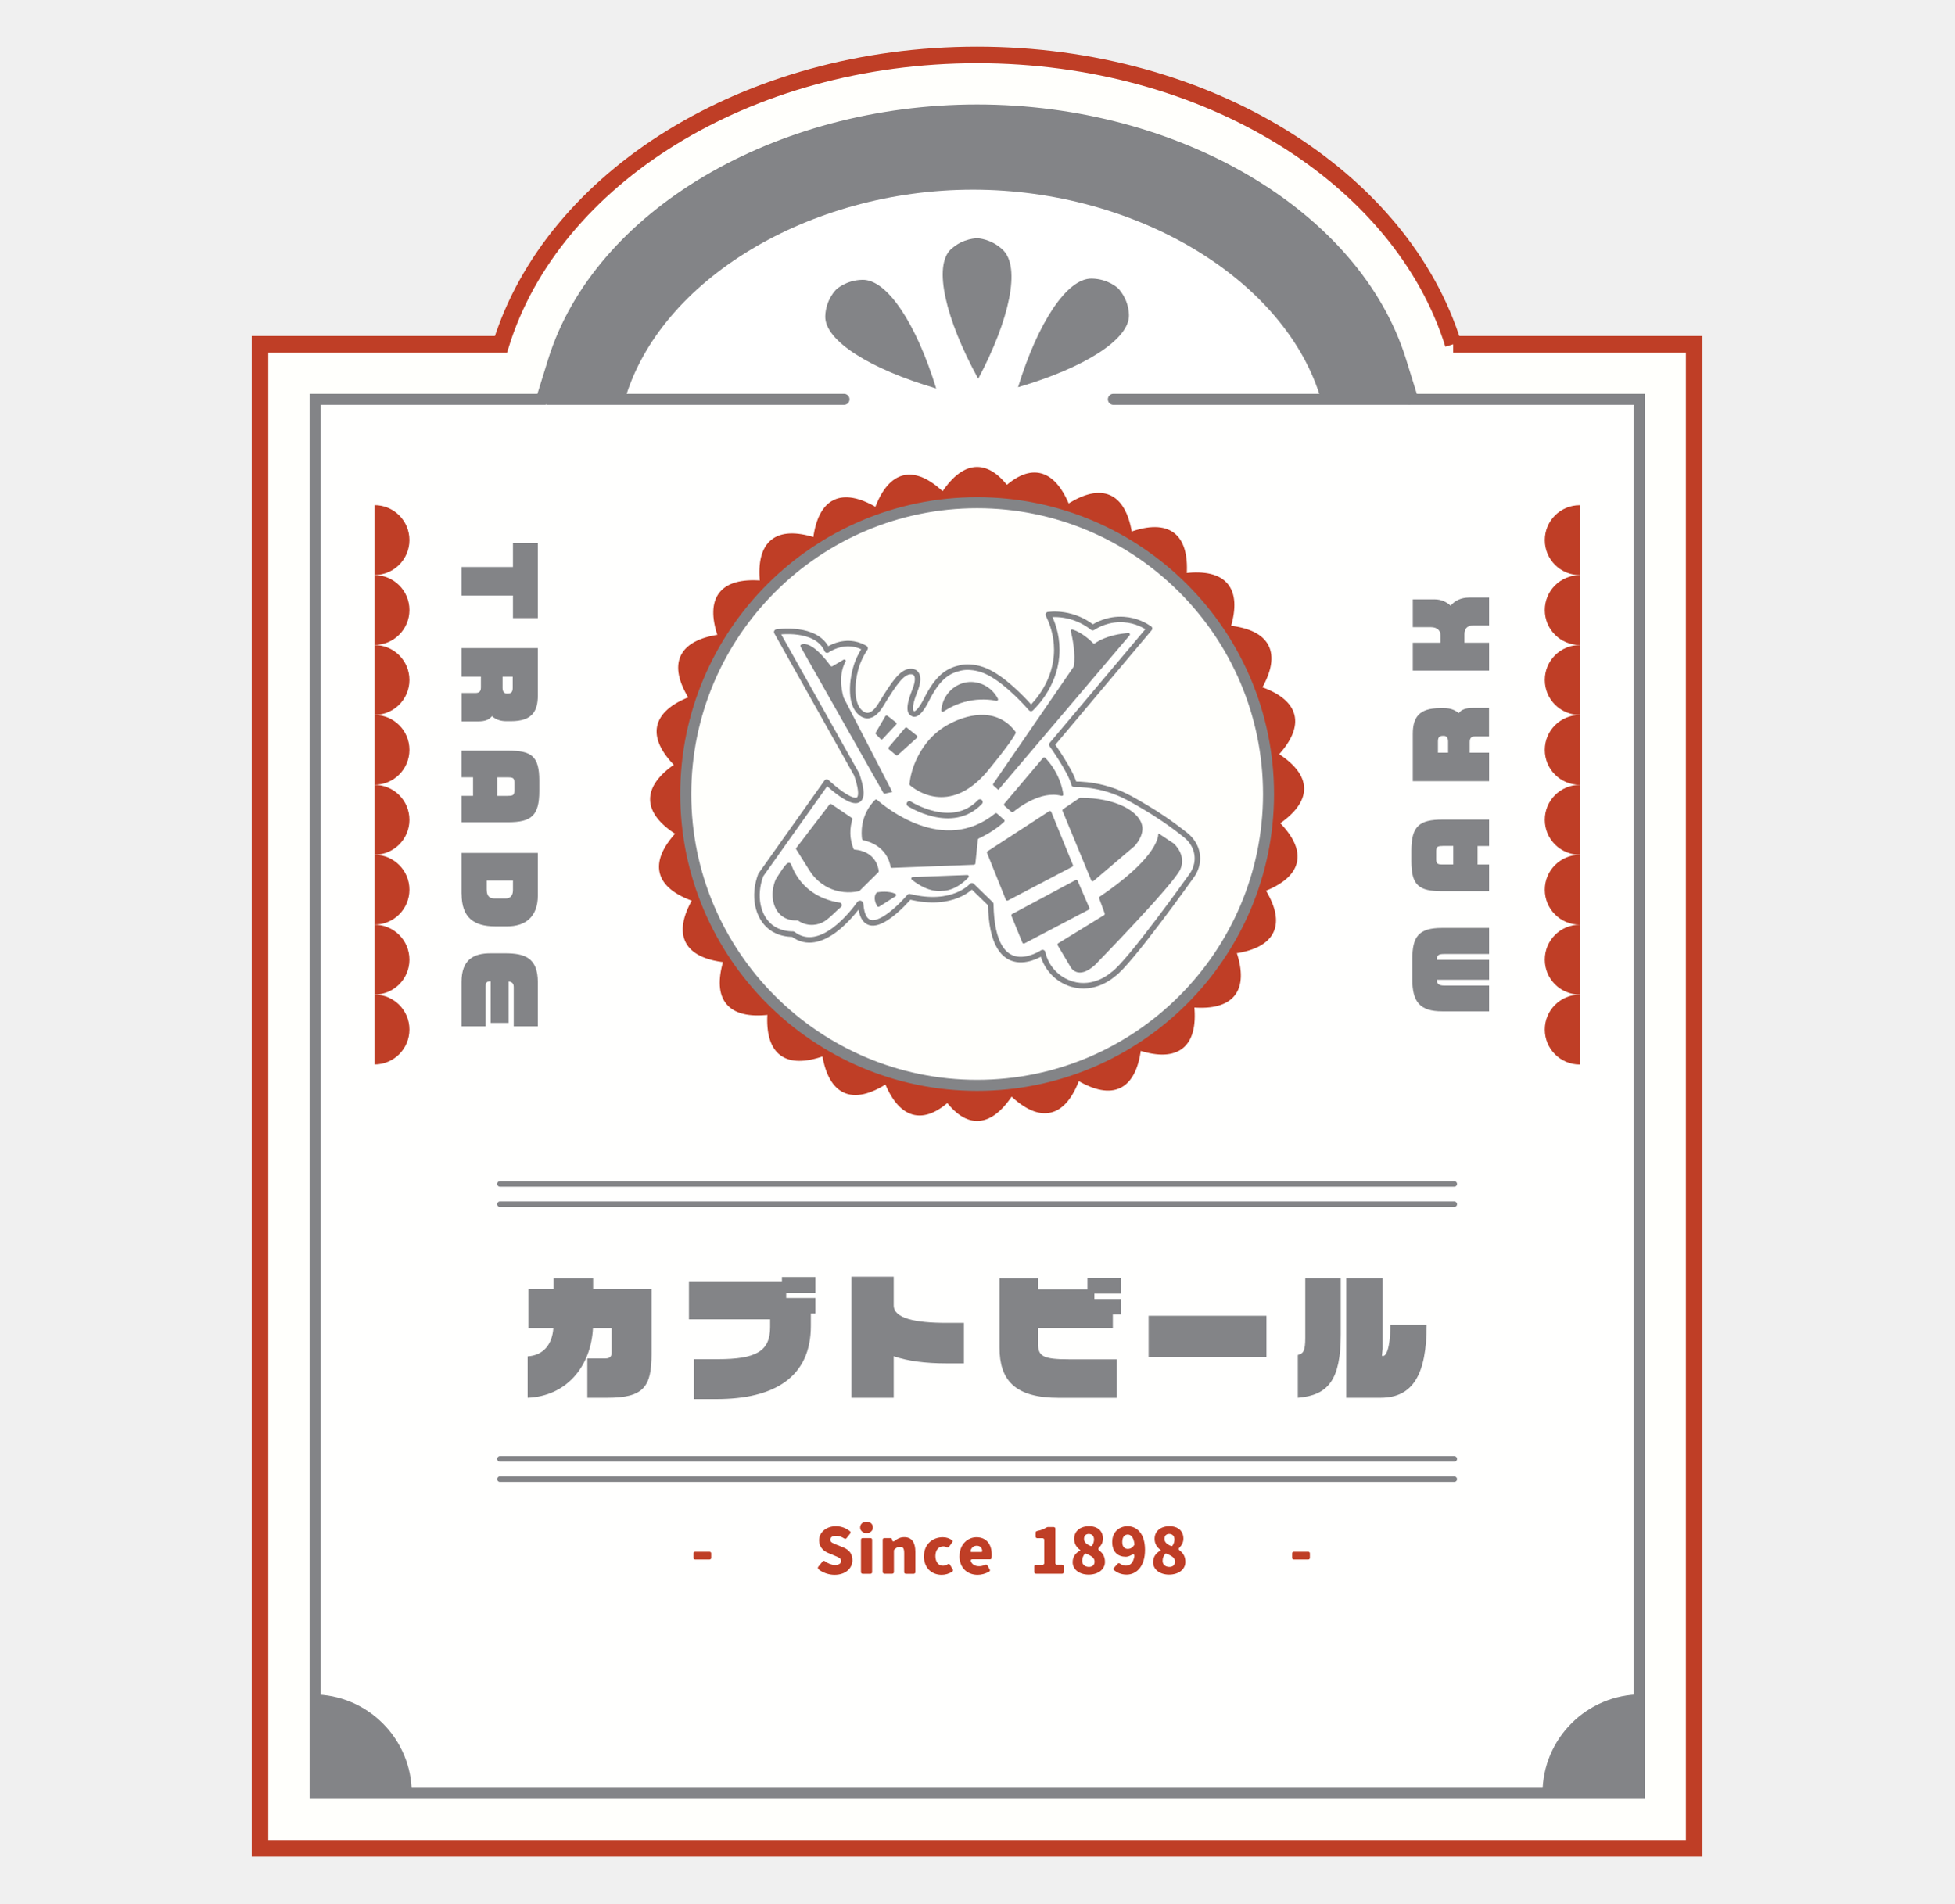
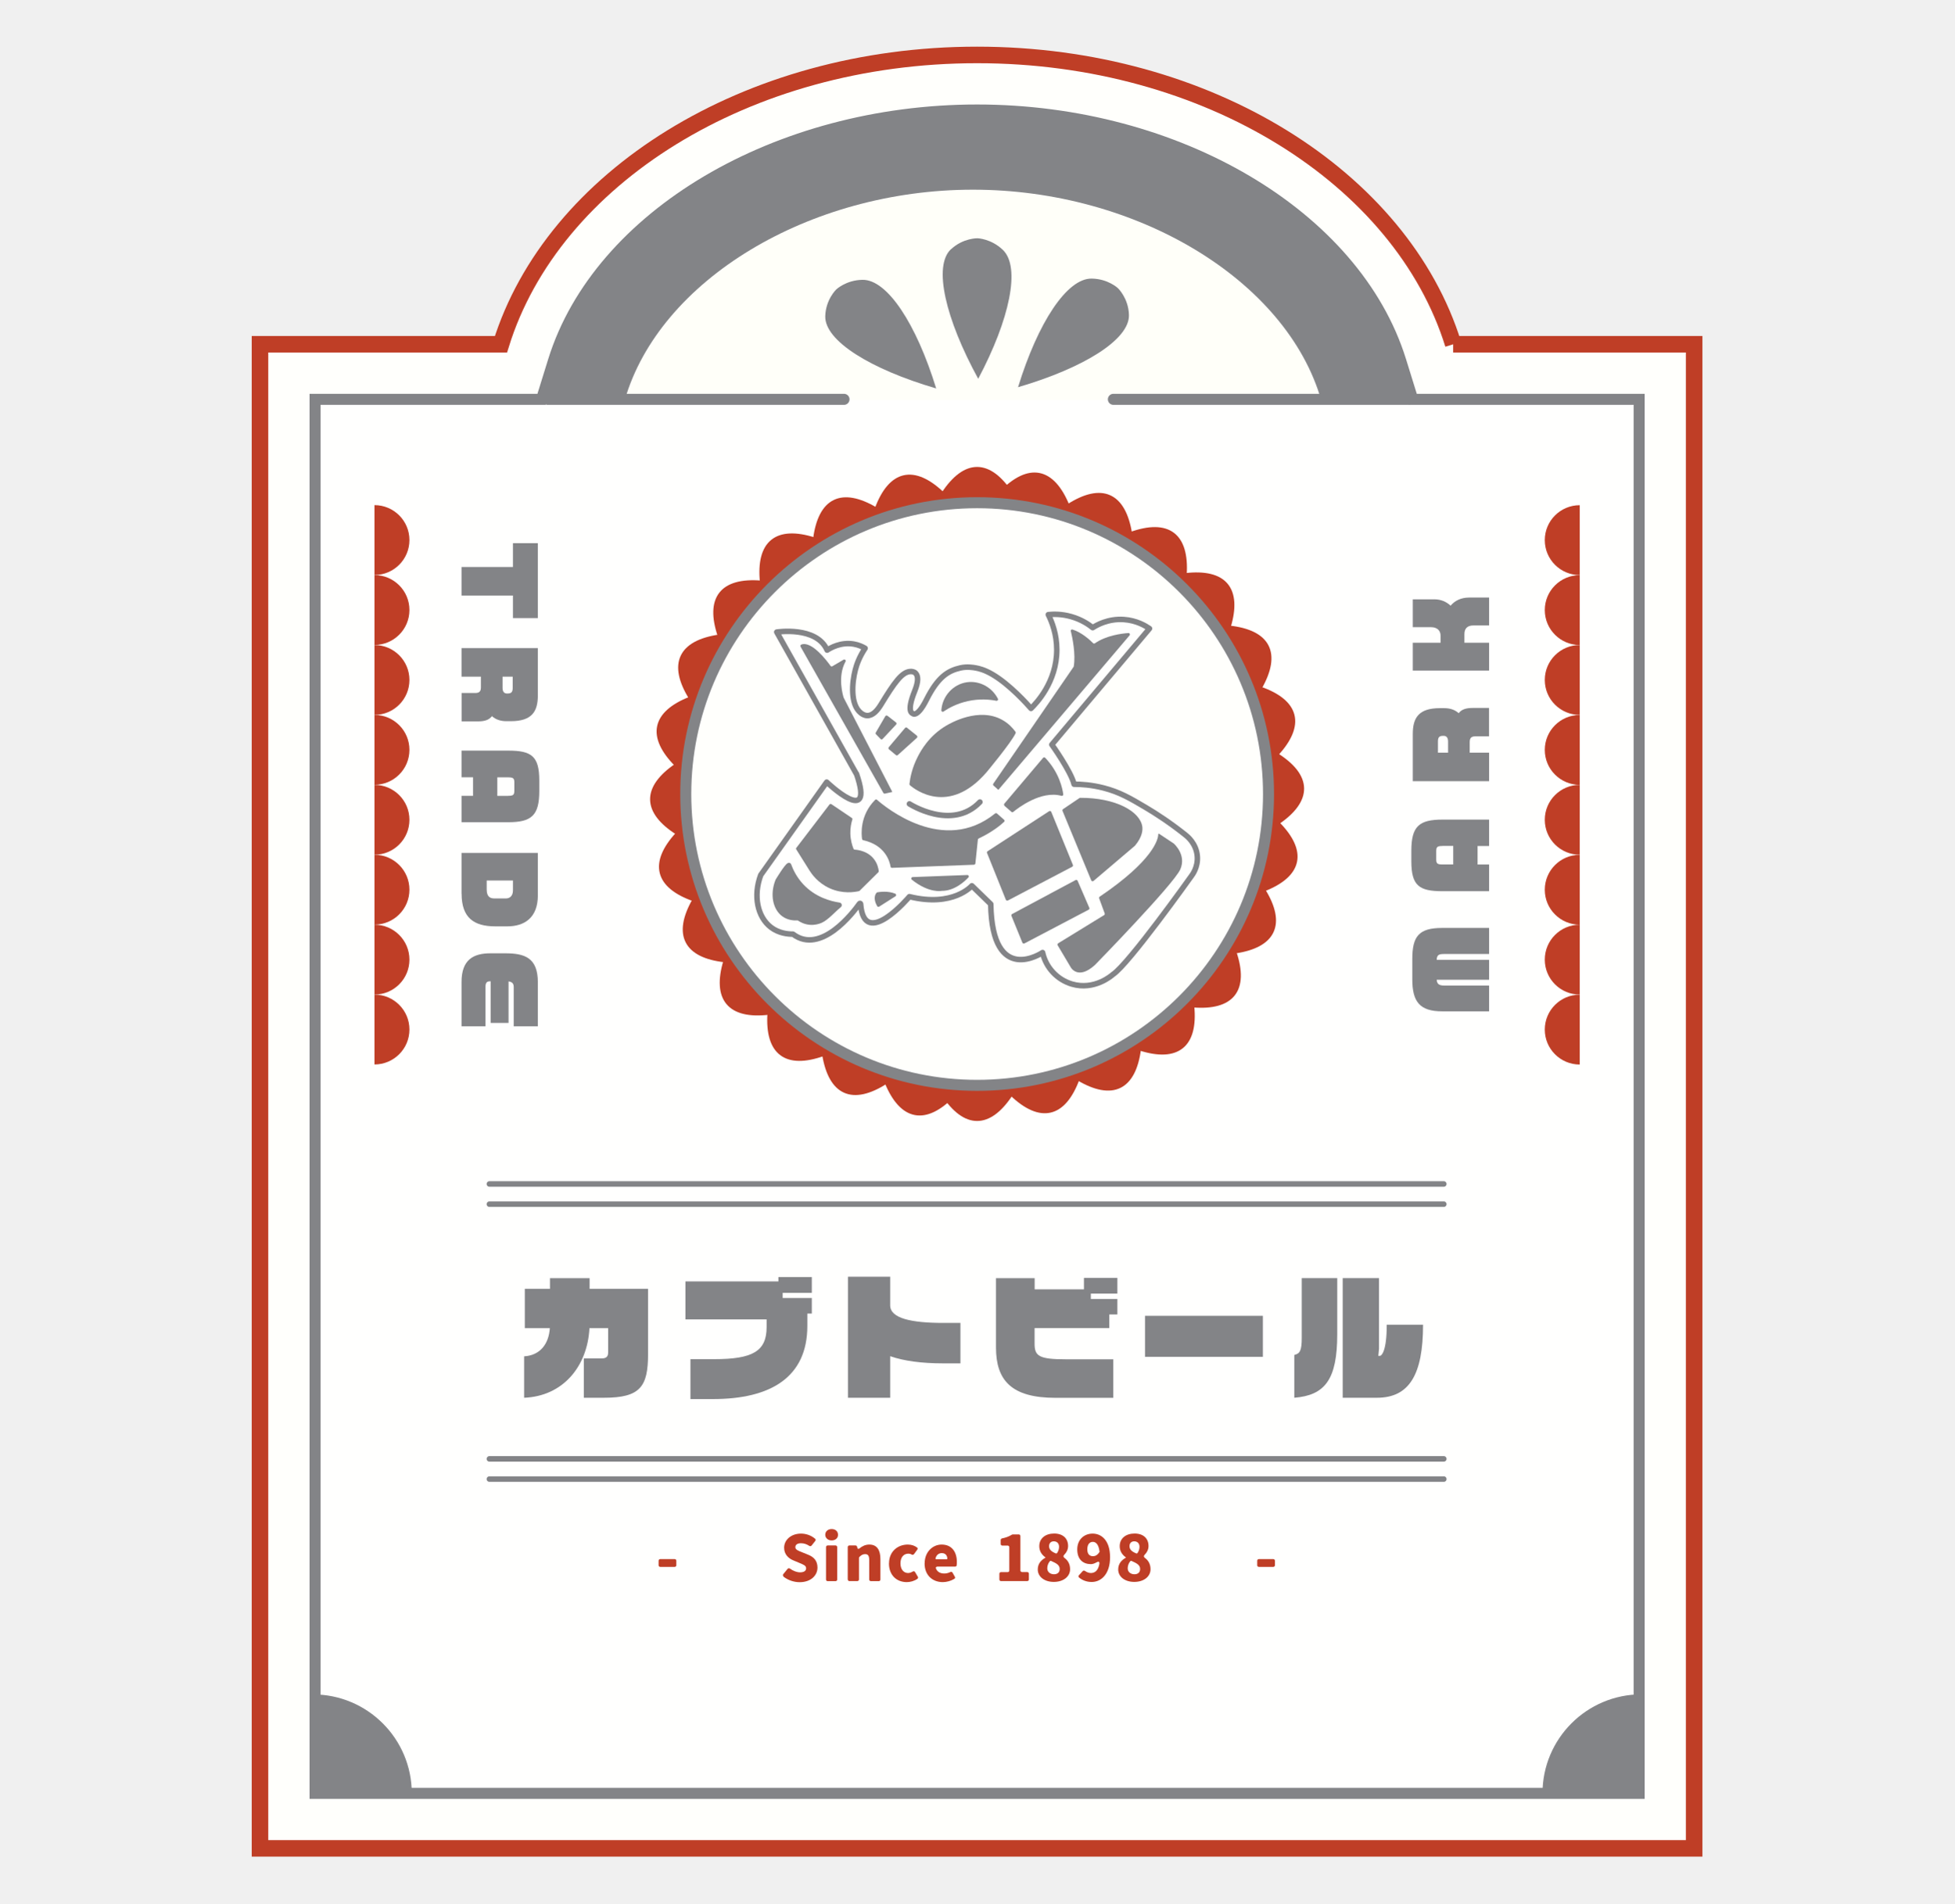
<svg xmlns="http://www.w3.org/2000/svg" id="_design-07" data-name="#design-07" viewBox="0 0 283.52 276.16">
  <defs>
    <style>
      .cls-1, .cls-2, .cls-3 {
        fill: none;
      }

      .cls-4 {
        stroke: #bf3e26;
        stroke-width: 2.4px;
      }

      .cls-4, .cls-5 {
        fill: #fffffc;
      }

      .cls-4, .cls-5, .cls-2, .cls-3, .cls-6 {
        stroke-miterlimit: 10;
      }

-       .cls-7 {
-         fill: #fff;
-       }
- 
-       .cls-5, .cls-8, .cls-2, .cls-3, .cls-6 {
+       .cls-5, .cls-7, .cls-2, .cls-3, .cls-6 {
        stroke: #838487;
      }

      .cls-5, .cls-2, .cls-6 {
        stroke-width: 1.6px;
      }

-       .cls-9 {
+       .cls-8 {
        fill: #838487;
      }

-       .cls-8 {
+       .cls-7 {
        stroke-linejoin: round;
      }

-       .cls-8, .cls-2, .cls-3 {
+       .cls-7, .cls-2, .cls-3 {
        stroke-linecap: round;
      }

-       .cls-8, .cls-3 {
+       .cls-7, .cls-3 {
        stroke-width: .8px;
      }

-       .cls-8, .cls-6 {
+       .cls-7, .cls-6 {
        fill: #fffffe;
+       }
+ 
+       .cls-9 {
+         fill: #fffff9;
      }

      .cls-10 {
        fill: #bf3e26;
      }
    </style>
  </defs>
  <path id="_.color-primary-stroke" data-name=".color-primary-stroke" class="cls-4" d="M210.84,49.95c-7.48-24.08-35.57-41.98-69.08-41.98s-61.6,17.9-69.08,41.98h-34.96v218.24h208.07V49.95h-34.96Z" />
  <path id="_.color-secondary-stroke" data-name=".color-secondary-stroke" class="cls-6" d="M45.71,260.2V57.94h32.85l1.74-5.61c6.55-21.07,32.4-36.37,61.46-36.37s54.91,15.3,61.46,36.37l1.74,5.61h32.85v202.27H45.71Z" />
  <g id="_.color-primary-fill" data-name=".color-primary-fill">
    <g>
      <path class="cls-10" d="M229.19,154.46c-2.8,0-5.07-2.27-5.07-5.07s2.27-5.07,5.07-5.07" />
      <path class="cls-10" d="M229.19,144.31c-2.8,0-5.07-2.27-5.07-5.07s2.27-5.07,5.07-5.07" />
      <path class="cls-10" d="M229.19,134.17c-2.8,0-5.07-2.27-5.07-5.07s2.27-5.07,5.07-5.07" />
      <path class="cls-10" d="M229.19,124.02c-2.8,0-5.07-2.27-5.07-5.07s2.27-5.07,5.07-5.07" />
      <path class="cls-10" d="M229.19,113.88c-2.8,0-5.07-2.27-5.07-5.07s2.27-5.07,5.07-5.07" />
      <path class="cls-10" d="M229.19,103.73c-2.8,0-5.07-2.27-5.07-5.07s2.27-5.07,5.07-5.07" />
      <path class="cls-10" d="M229.19,93.59c-2.8,0-5.07-2.27-5.07-5.07s2.27-5.07,5.07-5.07" />
      <path class="cls-10" d="M229.19,83.44c-2.8,0-5.07-2.27-5.07-5.07s2.27-5.07,5.07-5.07" />
    </g>
    <g>
      <path class="cls-10" d="M54.33,73.29c2.8,0,5.07,2.27,5.07,5.07,0,2.8-2.27,5.07-5.07,5.07" />
      <path class="cls-10" d="M54.33,83.44c2.8,0,5.07,2.27,5.07,5.07,0,2.8-2.27,5.07-5.07,5.07" />
      <path class="cls-10" d="M54.33,93.59c2.8,0,5.07,2.27,5.07,5.07,0,2.8-2.27,5.07-5.07,5.07" />
      <path class="cls-10" d="M54.33,103.73c2.8,0,5.07,2.27,5.07,5.07s-2.27,5.07-5.07,5.07" />
      <path class="cls-10" d="M54.33,113.88c2.8,0,5.07,2.27,5.07,5.07,0,2.8-2.27,5.07-5.07,5.07" />
      <path class="cls-10" d="M54.33,124.02c2.8,0,5.07,2.27,5.07,5.07,0,2.8-2.27,5.07-5.07,5.07" />
      <path class="cls-10" d="M54.33,134.17c2.8,0,5.07,2.27,5.07,5.07,0,2.8-2.27,5.07-5.07,5.07" />
      <path class="cls-10" d="M54.33,144.31c2.8,0,5.07,2.27,5.07,5.07,0,2.8-2.27,5.07-5.07,5.07" />
    </g>
    <g>
-       <path class="cls-10" d="M100.61,226.04v-.65c0-.14.1-.24.24-.24h2.09c.14,0,.24.1.24.24v.65c0,.14-.1.24-.24.24h-2.09c-.14,0-.24-.1-.24-.24Z" />
-       <path class="cls-10" d="M118.74,227.65c-.11-.08-.11-.21-.03-.32l.62-.76c.1-.11.23-.12.35-.04.45.33.99.54,1.46.54.6,0,.88-.23.88-.59,0-.39-.37-.52-.96-.77l-.86-.36c-.71-.28-1.37-.87-1.37-1.85,0-1.14,1.02-2.05,2.45-2.05.72,0,1.47.25,2.05.75.1.09.1.21.02.31l-.53.67c-.09.11-.22.12-.34.05-.38-.25-.76-.38-1.21-.38-.5,0-.81.2-.81.57s.42.52,1.03.76l.84.34c.84.34,1.34.9,1.34,1.86,0,1.13-.95,2.12-2.59,2.12-.81,0-1.68-.28-2.36-.82Z" />
-       <path class="cls-10" d="M124.79,221.63c0-.49.38-.83.93-.83s.92.34.92.83-.38.82-.92.82-.93-.35-.93-.82ZM124.91,228.11v-4.7c0-.14.1-.24.24-.24h1.14c.14,0,.24.1.24.24v4.7c0,.14-.1.24-.24.24h-1.14c-.14,0-.24-.1-.24-.24Z" />
-       <path class="cls-10" d="M128.06,228.11v-4.7c0-.14.1-.24.24-.24h.88c.12,0,.22.08.24.19l.03.13c.04.19.15.23.31.11.39-.32.85-.56,1.43-.56,1.13,0,1.61.81,1.61,2.11v2.96c0,.14-.1.24-.24.24h-1.14c-.14,0-.24-.1-.24-.24v-2.77c0-.71-.19-.91-.59-.91-.34,0-.55.13-.82.39-.05.04-.08.11-.08.17v3.11c0,.14-.1.24-.24.24h-1.14c-.14,0-.24-.1-.24-.24Z" />
-       <path class="cls-10" d="M134.05,225.77c0-1.72,1.27-2.72,2.72-2.72.55,0,.98.16,1.34.42.11.08.12.2.04.32l-.47.64c-.1.12-.23.14-.35.07-.16-.1-.31-.13-.46-.13-.72,0-1.16.55-1.16,1.41s.46,1.4,1.1,1.4c.24,0,.47-.09.67-.21.14-.09.29-.06.36.09l.39.66c.06.1.04.23-.06.3-.48.34-1.06.48-1.55.48-1.46,0-2.58-1-2.58-2.71Z" />
-       <path class="cls-10" d="M139.21,225.77c0-1.69,1.2-2.72,2.46-2.72,1.49,0,2.21,1.08,2.21,2.5,0,.19,0,.38-.03.53-.02.11-.11.17-.21.17h-2.58c-.18,0-.28.12-.21.28.21.51.65.72,1.21.72.3,0,.58-.07.87-.21.13-.07.27-.03.34.11l.32.57c.07.11.04.24-.08.31-.51.31-1.13.47-1.67.47-1.49,0-2.64-1-2.64-2.71ZM140.93,225.18h1.45c.09,0,.14-.06.13-.14-.04-.44-.28-.76-.81-.76-.4,0-.76.24-.9.74-.03.1.03.16.13.16Z" />
-       <path class="cls-10" d="M150.06,228.11v-.83c0-.14.1-.24.24-.24h.96c.14,0,.24-.1.24-.24v-3.37c0-.14-.1-.24-.24-.24h-.77c-.14,0-.24-.1-.24-.24v-.56c0-.12.08-.21.19-.24.59-.12,1.02-.29,1.43-.54.04-.02.09-.04.12-.04h.88c.14,0,.24.1.24.24v4.98c0,.14.1.24.24.24h.75c.14,0,.24.1.24.24v.83c0,.14-.1.24-.24.24h-3.8c-.14,0-.24-.1-.24-.24Z" />
-       <path class="cls-10" d="M155.62,226.67c0-.84.48-1.37,1.11-1.71v-.05c-.54-.39-.89-.91-.89-1.63,0-1.13.89-1.83,2.16-1.83s2.02.71,2.02,1.81c0,.5-.23.95-.56,1.27-.16.16-.15.32.04.46.48.35.81.87.81,1.64,0,1.05-.95,1.84-2.37,1.84-1.33,0-2.32-.74-2.32-1.81ZM158.8,226.58c0-.57-.48-.83-1.26-1.17-.05-.02-.12,0-.15.03-.24.27-.39.65-.39,1.04,0,.56.45.87.98.87.46,0,.82-.23.82-.77ZM158.42,224.29c.2-.29.3-.6.3-.92,0-.49-.29-.8-.77-.8-.36,0-.68.22-.68.71s.37.8.99,1.05c.06.02.12,0,.16-.05Z" />
-       <path class="cls-10" d="M161.6,227.5l.53-.59c.11-.12.24-.12.37-.03.23.16.54.29.83.29.56,0,1.03-.32,1.22-1.23.09-.44-.08-.5-.45-.29-.26.15-.54.23-.76.23-1.14,0-1.98-.68-1.98-2.14s1.03-2.29,2.23-2.29c1.28,0,2.53.98,2.53,3.43s-1.29,3.59-2.67,3.59c-.8,0-1.41-.3-1.83-.65-.11-.09-.11-.22-.02-.33ZM164.59,224.14s.02-.06,0-.09c-.13-1.08-.57-1.39-.97-1.39-.43,0-.8.31-.8,1.08,0,.73.36,1,.82,1,.32,0,.67-.16.93-.6Z" />
-       <path class="cls-10" d="M167.29,226.67c0-.84.48-1.37,1.11-1.71v-.05c-.54-.39-.89-.91-.89-1.63,0-1.13.89-1.83,2.16-1.83s2.02.71,2.02,1.81c0,.5-.23.95-.56,1.27-.16.16-.15.32.04.46.48.35.81.87.81,1.64,0,1.05-.95,1.84-2.37,1.84-1.33,0-2.32-.74-2.32-1.81ZM170.47,226.58c0-.57-.48-.83-1.26-1.17-.05-.02-.12,0-.15.03-.24.27-.39.65-.39,1.04,0,.56.45.87.98.87.46,0,.82-.23.82-.77ZM170.09,224.29c.2-.29.3-.6.3-.92,0-.49-.29-.8-.77-.8-.36,0-.68.22-.68.71s.37.8.99,1.05c.06.02.12,0,.16-.05Z" />
-       <path class="cls-10" d="M187.47,226.04v-.65c0-.14.1-.24.24-.24h2.09c.14,0,.24.1.24.24v.65c0,.14-.1.24-.24.24h-2.09c-.14,0-.24-.1-.24-.24Z" />
-     </g>
-     <g>
      <ellipse class="cls-10" cx="141.76" cy="115.2" rx="13.2" ry="47.45" />
      <g>
        <ellipse class="cls-10" cx="141.76" cy="115.2" rx="13.2" ry="47.45" transform="translate(-22.28 34.84) rotate(-13)" />
        <ellipse class="cls-10" cx="141.76" cy="115.2" rx="13.2" ry="47.45" transform="translate(-36.16 73.8) rotate(-26)" />
        <ellipse class="cls-10" cx="141.76" cy="115.2" rx="13.2" ry="47.45" transform="translate(-40.91 114.89) rotate(-39)" />
        <ellipse class="cls-10" cx="141.76" cy="115.2" rx="13.2" ry="47.45" transform="translate(-36.3 155.99) rotate(-52)" />
        <ellipse class="cls-10" cx="141.76" cy="115.2" rx="13.2" ry="47.45" transform="translate(-22.56 195) rotate(-65)" />
        <ellipse class="cls-10" cx="141.76" cy="115.2" rx="13.2" ry="47.45" transform="translate(-.4 229.92) rotate(-78)" />
        <ellipse class="cls-10" cx="141.76" cy="115.2" rx="47.45" ry="13.2" transform="translate(-1.99 2.49) rotate(-1)" />
        <ellipse class="cls-10" cx="141.76" cy="115.2" rx="47.45" ry="13.2" transform="translate(-23.66 37.72) rotate(-14)" />
        <ellipse class="cls-10" cx="141.76" cy="115.2" rx="47.45" ry="13.2" transform="translate(-36.85 76.91) rotate(-27)" />
        <ellipse class="cls-10" cx="141.76" cy="115.2" rx="47.45" ry="13.2" transform="translate(-40.89 118.07) rotate(-40)" />
        <ellipse class="cls-10" cx="141.76" cy="115.2" rx="47.45" ry="13.2" transform="translate(-35.56 159.09) rotate(-53)" />
        <ellipse class="cls-10" cx="141.76" cy="115.2" rx="47.45" ry="13.2" transform="translate(-21.14 197.85) rotate(-66)" />
        <ellipse class="cls-10" cx="141.76" cy="115.2" rx="47.45" ry="13.2" transform="translate(1.62 232.38) rotate(-79)" />
      </g>
    </g>
+     <g>
+       <path class="cls-10" d="M95.55,227.11v-.65c0-.14.1-.24.24-.24h2.09c.14,0,.24.1.24.24v.65c0,.14-.1.24-.24.24h-2.09c-.14,0-.24-.1-.24-.24Z" />
+       <path class="cls-10" d="M113.67,228.72c-.11-.08-.11-.21-.03-.32l.62-.76c.1-.11.23-.12.35-.04.45.33.99.54,1.46.54.6,0,.88-.23.88-.59,0-.39-.37-.52-.96-.77l-.86-.36c-.71-.28-1.37-.87-1.37-1.85,0-1.14,1.02-2.05,2.45-2.05.72,0,1.47.25,2.05.75.1.09.1.21.02.31l-.53.67c-.09.11-.22.12-.34.05-.38-.25-.76-.38-1.21-.38-.5,0-.81.2-.81.57s.42.52,1.03.76l.84.34c.84.34,1.34.9,1.34,1.86,0,1.13-.95,2.12-2.59,2.12-.81,0-1.68-.28-2.36-.82Z" />
+       <path class="cls-10" d="M119.73,222.69c0-.49.38-.83.93-.83s.92.34.92.83-.38.82-.92.82-.93-.35-.93-.82ZM119.84,229.18v-4.7c0-.14.1-.24.24-.24h1.14c.14,0,.24.1.24.24v4.7c0,.14-.1.24-.24.24h-1.14c-.14,0-.24-.1-.24-.24Z" />
+       <path class="cls-10" d="M122.99,229.18v-4.7c0-.14.1-.24.24-.24h.88c.12,0,.22.08.24.19l.03.13c.04.19.15.23.31.11.39-.32.85-.56,1.43-.56,1.13,0,1.61.81,1.61,2.11v2.96c0,.14-.1.24-.24.24h-1.14c-.14,0-.24-.1-.24-.24v-2.77c0-.71-.19-.91-.59-.91-.34,0-.55.13-.82.39-.05.04-.08.11-.08.17v3.11c0,.14-.1.24-.24.24h-1.14c-.14,0-.24-.1-.24-.24Z" />
+       <path class="cls-10" d="M128.98,226.83c0-1.72,1.27-2.72,2.72-2.72.55,0,.98.16,1.34.42.11.08.12.2.04.32l-.47.64c-.1.12-.23.14-.35.07-.16-.1-.31-.13-.46-.13-.72,0-1.16.55-1.16,1.41s.46,1.4,1.1,1.4c.24,0,.47-.09.67-.21.14-.09.29-.06.36.09l.39.66c.06.1.04.23-.06.3-.48.34-1.06.48-1.55.48-1.46,0-2.58-1-2.58-2.71Z" />
+       <path class="cls-10" d="M134.15,226.83c0-1.69,1.2-2.72,2.46-2.72,1.49,0,2.21,1.08,2.21,2.5,0,.19,0,.38-.03.53-.02.11-.11.17-.21.17h-2.58c-.18,0-.28.12-.21.28.21.51.65.72,1.21.72.3,0,.58-.07.87-.21.13-.07.27-.03.34.11l.32.57c.07.11.04.24-.08.31-.51.31-1.13.47-1.67.47-1.49,0-2.64-1-2.64-2.71ZM135.86,226.25h1.45c.09,0,.14-.06.13-.14-.04-.44-.28-.76-.81-.76-.4,0-.76.24-.9.74-.03.1.03.16.13.16Z" />
+       <path class="cls-10" d="M144.99,229.18v-.83c0-.14.1-.24.24-.24h.96c.14,0,.24-.1.24-.24v-3.37c0-.14-.1-.24-.24-.24h-.77c-.14,0-.24-.1-.24-.24v-.56c0-.12.08-.21.19-.24.59-.12,1.02-.29,1.43-.54.04-.02.09-.04.12-.04h.88c.14,0,.24.1.24.24v4.98c0,.14.1.24.24.24h.75c.14,0,.24.1.24.24v.83c0,.14-.1.24-.24.24h-3.8c-.14,0-.24-.1-.24-.24Z" />
+       <path class="cls-10" d="M150.56,227.73c0-.84.48-1.37,1.11-1.71v-.05c-.54-.39-.89-.91-.89-1.63,0-1.13.89-1.83,2.16-1.83s2.02.71,2.02,1.81c0,.5-.23.95-.56,1.27-.16.16-.15.32.04.46.48.35.81.87.81,1.64,0,1.05-.95,1.84-2.37,1.84-1.33,0-2.32-.74-2.32-1.81ZM153.74,227.65c0-.57-.48-.83-1.26-1.17-.05-.02-.12,0-.15.03-.24.27-.39.65-.39,1.04,0,.56.45.87.98.87.46,0,.82-.23.82-.77ZM153.35,225.36c.2-.29.3-.6.3-.92,0-.49-.29-.8-.77-.8-.36,0-.68.22-.68.71s.37.8.99,1.05c.06.02.12,0,.16-.05Z" />
+       <path class="cls-10" d="M156.53,228.57l.53-.59c.11-.12.24-.12.37-.03.23.16.54.29.83.29.56,0,1.03-.32,1.22-1.23.09-.44-.08-.5-.45-.29-.26.15-.54.23-.76.23-1.14,0-1.98-.68-1.98-2.14s1.03-2.29,2.23-2.29c1.28,0,2.53.98,2.53,3.43s-1.29,3.59-2.67,3.59c-.8,0-1.41-.3-1.83-.65-.11-.09-.11-.22-.02-.33ZM159.52,225.2s.02-.06,0-.09c-.13-1.08-.57-1.39-.97-1.39-.43,0-.8.31-.8,1.08,0,.73.36,1,.82,1,.32,0,.67-.16.93-.6Z" />
+       <path class="cls-10" d="M162.23,227.73c0-.84.48-1.37,1.11-1.71v-.05c-.54-.39-.89-.91-.89-1.63,0-1.13.89-1.83,2.16-1.83s2.02.71,2.02,1.81c0,.5-.23.95-.56,1.27-.16.16-.15.32.04.46.48.35.81.87.81,1.64,0,1.05-.95,1.84-2.37,1.84-1.33,0-2.32-.74-2.32-1.81ZM165.41,227.65c0-.57-.48-.83-1.26-1.17-.05-.02-.12,0-.15.03-.24.27-.39.65-.39,1.04,0,.56.45.87.98.87.46,0,.82-.23.82-.77ZM165.02,225.36c.2-.29.3-.6.3-.92,0-.49-.29-.8-.77-.8-.36,0-.68.22-.68.71s.37.8.99,1.05c.06.02.12,0,.16-.05Z" />
+       <path class="cls-10" d="M182.4,227.11v-.65c0-.14.1-.24.24-.24h2.09c.14,0,.24.1.24.24v.65c0,.14-.1.24-.24.24h-2.09c-.14,0-.24-.1-.24-.24Z" />
+     </g>
  </g>
  <path id="_.color-secondary-stroke-2" data-name=".color-secondary-stroke" class="cls-5" d="M141.76,157.48c-23.31,0-42.27-18.96-42.27-42.27s18.96-42.27,42.27-42.27,42.28,18.96,42.28,42.27-18.96,42.27-42.28,42.27Z" />
  <g id="_.color-secondary-stroke-3" data-name=".color-secondary-stroke">
-     <path id="_.color-secondary-stroke-4" data-name=".color-secondary-stroke" class="cls-8" d="M124.25,112.3l-11.56-20.59s5.78-.9,7.31,2.62c.44-.29,1.96-1.21,3.87-.88.69.12,1.25.38,1.64.61-.84,1.26-1.23,2.39-1.42,3.13-.48,1.84-.76,5.01.79,6.25.15.12.5.39.96.39.81,0,1.47-.78,1.96-1.58,1.97-3.23,3.07-4.8,4.33-4.82.11,0,.44,0,.68.22.41.39.47,1.19-.11,2.63-1.23,3.05-.32,3.22-.32,3.22,0,0,.64.79,2.04-1.99,1.66-3.3,3.12-4.19,4.92-4.6.94-.22,1.89-.06,2.2,0,.48.08,1.3.28,2.42.93,2.55,1.48,5.15,4.41,5.62,4.95.71-.69,3.74-3.8,3.74-8.51,0-2.27-.71-4.06-1.23-5.1.73-.08,1.93-.11,3.33.29,1.48.42,2.52,1.13,3.11,1.6.56-.36,2.22-1.33,4.5-1.18,1.86.12,3.17.92,3.74,1.31l-14.17,16.84s2.78,3.88,3.23,5.75c1.03,0,2.53.09,4.28.54,2.31.59,3.87,1.5,6.14,2.85,1.52.9,3.52,2.2,5.74,3.97.21.16,1.58,1.22,1.72,3.11.11,1.56-.7,2.65-.91,2.92,0,0-9.06,12.74-11.35,14.22-.12.11-2.66,2.36-5.95,1.38-2.13-.64-3.76-2.39-4.24-4.57,0,0-7.32,4.98-7.52-7.03l-2.74-2.66s-2.68,3.16-9.06,1.58c0,0-6.57,7.8-7.08,1.07,0-.09-.11-.13-.16-.06-.88,1.25-5.61,7.49-9.66,4.43-.76,0-2.06-.13-3.19-.99-1.95-1.49-2.61-4.56-1.48-7.59,3.19-4.49,6.38-8.99,9.57-13.48,0,0,7.06,6.73,4.32-1.2Z" />
-     <path class="cls-8" d="M131.94,116.64s6.18,3.98,10.23-.27" />
+     <path id="_.color-secondary-stroke-4" data-name=".color-secondary-stroke" class="cls-7" d="M124.25,112.3l-11.56-20.59s5.78-.9,7.31,2.62c.44-.29,1.96-1.21,3.87-.88.69.12,1.25.38,1.64.61-.84,1.26-1.23,2.39-1.42,3.13-.48,1.84-.76,5.01.79,6.25.15.12.5.39.96.39.81,0,1.47-.78,1.96-1.58,1.97-3.23,3.07-4.8,4.33-4.82.11,0,.44,0,.68.22.41.39.47,1.19-.11,2.63-1.23,3.05-.32,3.22-.32,3.22,0,0,.64.79,2.04-1.99,1.66-3.3,3.12-4.19,4.92-4.6.94-.22,1.89-.06,2.2,0,.48.08,1.3.28,2.42.93,2.55,1.48,5.15,4.41,5.62,4.95.71-.69,3.74-3.8,3.74-8.51,0-2.27-.71-4.06-1.23-5.1.73-.08,1.93-.11,3.33.29,1.48.42,2.52,1.13,3.11,1.6.56-.36,2.22-1.33,4.5-1.18,1.86.12,3.17.92,3.74,1.31l-14.17,16.84s2.78,3.88,3.23,5.75c1.03,0,2.53.09,4.28.54,2.31.59,3.87,1.5,6.14,2.85,1.52.9,3.52,2.2,5.74,3.97.21.16,1.58,1.22,1.72,3.11.11,1.56-.7,2.65-.91,2.92,0,0-9.06,12.74-11.35,14.22-.12.11-2.66,2.36-5.95,1.38-2.13-.64-3.76-2.39-4.24-4.57,0,0-7.32,4.98-7.52-7.03l-2.74-2.66s-2.68,3.16-9.06,1.58c0,0-6.57,7.8-7.08,1.07,0-.09-.11-.13-.16-.06-.88,1.25-5.61,7.49-9.66,4.43-.76,0-2.06-.13-3.19-.99-1.95-1.49-2.61-4.56-1.48-7.59,3.19-4.49,6.38-8.99,9.57-13.48,0,0,7.06,6.73,4.32-1.2Z" />
+     <path class="cls-7" d="M131.94,116.64s6.18,3.98,10.23-.27" />
  </g>
  <g id="_.color-secondary-fill" data-name=".color-secondary-fill">
-     <path class="cls-9" d="M145.72,116.91l1.02.89c.08.07.19.07.27,0,.69-.57,4.02-3.14,6.98-2.33.15.04.29-.07.27-.22-.11-.82-.58-3.15-2.61-5.29-.09-.09-.24-.09-.32,0l-5.62,6.65c-.07.09-.06.22.02.29Z" />
-     <path class="cls-9" d="M154.15,117.65l4.17,10.09c.05.13.22.17.33.08,2-1.7,4-3.4,6-5.1.01,0,.02-.02.03-.03,1.11-1.34,1.1-2.31,1.05-2.73-.3-2.22-3.86-4.22-9.01-4.2-.04,0-.09.01-.12.04l-2.37,1.6c-.08.06-.11.16-.08.25Z" />
-     <path class="cls-9" d="M143.2,123.76l2.73,6.79c.05.11.18.16.29.11l9.34-4.9c.1-.05.14-.16.1-.26l-3.14-7.7c-.05-.12-.2-.17-.31-.1l-8.93,5.81c-.08.05-.12.16-.08.25Z" />
-     <path class="cls-9" d="M146.74,132.88l1.59,3.9c.05.11.18.16.29.11l9.33-4.9c.1-.05.14-.17.09-.27l-1.7-3.93c-.05-.11-.18-.16-.29-.1l-9.21,4.93c-.09.05-.14.16-.09.26Z" />
-     <path class="cls-9" d="M153.52,136.88c-.1.06-.13.19-.07.28l1.9,3.2s1.04,1.9,3.51-.35c0,0,11.47-11.75,12.39-13.89.89-2.07-.86-3.64-.97-3.74,0,0,0,0-.02-.01l-2.09-1.39c-.06-.04-.13,0-.13.07,0,.71-.7,3.78-8.49,9.05-.08.05-.11.16-.08.25l.8,2.18c.03.09,0,.2-.09.25l-6.66,4.09Z" />
-     <path class="cls-9" d="M127.24,116.05c1.19,1.05,9.65,8.05,17.13,1.98.08-.06.19-.06.27,0l1.03.91c.09.08.1.22.01.3-.41.39-1.63,1.45-3.69,2.42-.07.03-.11.09-.12.17l-.36,3.45c-.01.1-.1.18-.2.19l-11.9.45c-.11,0-.2-.07-.21-.18-.11-.69-.73-3.12-3.97-3.83-.08-.02-.15-.08-.16-.17-.1-.64-.36-3.42,1.89-5.68.08-.08.21-.09.29-.01Z" />
-     <path class="cls-9" d="M132.41,127.26l7.93-.3c.19,0,.29.21.16.35-.62.66-2.08,1.97-3.88,1.95,0,0-1.83.39-4.34-1.63-.15-.12-.06-.36.13-.37Z" />
-     <path class="cls-9" d="M127.29,129.47c.32-.06,1.58-.23,2.59.2.16.07.18.28.04.37l-2.37,1.51c-.1.06-.23.03-.29-.07-.22-.38-.63-1.28-.09-1.94.03-.04.08-.07.13-.08Z" />
-     <path class="cls-9" d="M115.54,123.01l4.8-6.28c.07-.09.19-.11.28-.05l2.96,2c.08.05.11.14.08.23-.15.48-.31,1.17-.29,2.01.02.97.26,1.74.46,2.24.03.07.1.12.18.12.47.03,1.95.21,2.85,1.46.45.62.58,1.26.63,1.65,0,.06-.02.12-.06.17-.91.9-1.81,1.79-2.72,2.69-.03.03-.06.05-.1.05-.61.14-2.35.44-4.25-.42-1.72-.78-2.61-2.08-2.93-2.59l-1.91-3.05c-.05-.07-.04-.17.01-.24Z" />
-     <path class="cls-9" d="M114.25,125.25c.18-.09.32-.04.32-.04.1.03.18.11.22.23.29.79.81,1.85,1.73,2.85,1.77,1.9,4,2.48,5.29,2.67.32.05.43.45.18.66-.83.68-1.86,1.87-2.77,2.27-.07.03-.13.06-.2.08-.23.09-.8.27-1.49.22-.88-.06-1.52-.45-1.79-.64-.52.03-1.45-.01-2.25-.6-1.36-.99-1.83-3.17-.97-5.31.08-.13,1.32-2.19,1.73-2.38Z" />
-     <path class="cls-9" d="M131.94,113.75c0,.07.02.13.07.18.7.61,5.64,4.48,11.12-1.88,0,0,3.57-4.28,4.22-5.67.03-.07.02-.14-.02-.2-.38-.52-.99-1.21-1.91-1.72-3.42-1.92-7.56.49-8.11.81-2.57,1.5-3.75,3.72-4.17,4.54-.8,1.56-1.09,3-1.2,3.96Z" />
-     <path class="cls-9" d="M136.89,103.24c-.14.1-.33-.01-.32-.18.15-2.07,1.71-3.78,3.71-4.07,1.82-.26,3.64.72,4.5,2.4.08.15-.06.32-.23.29-.94-.18-2.41-.33-4.14.05-1.58.35-2.76,1-3.52,1.51Z" />
-     <path class="cls-9" d="M131.61,105.61l1.41,1.13c.1.08.1.23,0,.32l-2.77,2.5c-.08.07-.19.07-.27,0l-1.01-.84c-.09-.07-.1-.21-.03-.3l2.37-2.8c.07-.09.2-.1.29-.03Z" />
-     <path class="cls-9" d="M128.76,103.86l1.23.96c.1.08.11.22.02.31l-1.96,2.09c-.08.09-.22.09-.3,0l-.66-.68c-.07-.07-.08-.17-.03-.25l1.38-2.37c.06-.11.21-.14.31-.06Z" />
-     <path class="cls-9" d="M155.36,91.58c.21.88.73,3.32.42,5.11,0,.03-.02.06-.04.09l-11.63,16.93c-.06.09-.05.2.03.27l.7.63,19.04-22.42c.12-.14.01-.36-.17-.34-.97.07-3.2.34-4.86,1.49-.08.06-.19.05-.26-.02-.38-.38-1.62-1.56-2.99-1.98-.15-.05-.3.09-.26.25Z" />
-     <path class="cls-9" d="M116.14,93.82l12.02,21.23c.05.08.14.12.23.1l1.07-.24-7.06-13.68s0-.01-.01-.03c-.06-.19-.94-3.01.28-5.21.1-.18-.11-.38-.29-.27l-1.62.95c-.09.05-.21.03-.27-.06-.51-.72-2.76-3.69-4.25-3.08-.11.04-.14.19-.09.29Z" />
-   </g>
-   <g id="_.color-secondary-fill-2" data-name=".color-secondary-fill">
+     <path class="cls-8" d="M223.79,260.2c0-7.93,6.43-14.36,14.36-14.36v14.36h-14.36Z" />
+     <path class="cls-8" d="M45.38,245.85c7.93,0,14.36,6.43,14.36,14.36h-14.36v-14.36Z" />
+     <path class="cls-8" d="M145.72,116.91l1.02.89c.08.07.19.07.27,0,.69-.57,4.02-3.14,6.98-2.33.15.04.29-.07.27-.22-.11-.82-.58-3.15-2.61-5.29-.09-.09-.24-.09-.32,0l-5.62,6.65c-.07.09-.06.22.02.29Z" />
+     <path class="cls-8" d="M154.15,117.65l4.17,10.09c.05.13.22.17.33.08,2-1.7,4-3.4,6-5.1.01,0,.02-.02.03-.03,1.11-1.34,1.1-2.31,1.05-2.73-.3-2.22-3.86-4.22-9.01-4.2-.04,0-.09.01-.12.04l-2.37,1.6c-.08.06-.11.16-.08.25Z" />
+     <path class="cls-8" d="M143.2,123.76l2.73,6.79c.05.11.18.16.29.11l9.34-4.9c.1-.05.14-.16.1-.26l-3.14-7.7c-.05-.12-.2-.17-.31-.1l-8.93,5.81c-.08.05-.12.16-.08.25Z" />
+     <path class="cls-8" d="M146.74,132.88l1.59,3.9c.05.11.18.16.29.11l9.33-4.9c.1-.05.14-.17.09-.27l-1.7-3.93c-.05-.11-.18-.16-.29-.1l-9.21,4.93c-.09.05-.14.16-.09.26Z" />
+     <path class="cls-8" d="M153.52,136.88c-.1.06-.13.19-.07.28l1.9,3.2s1.04,1.9,3.51-.35c0,0,11.47-11.75,12.39-13.89.89-2.07-.86-3.64-.97-3.74,0,0,0,0-.02-.01l-2.09-1.39c-.06-.04-.13,0-.13.07,0,.71-.7,3.78-8.49,9.05-.08.05-.11.16-.08.25l.8,2.18c.03.09,0,.2-.09.25l-6.66,4.09Z" />
+     <path class="cls-8" d="M127.24,116.05c1.19,1.05,9.65,8.05,17.13,1.98.08-.06.19-.06.27,0l1.03.91c.09.08.1.22.01.3-.41.39-1.63,1.45-3.69,2.42-.07.03-.11.09-.12.17l-.36,3.45c-.01.1-.1.18-.2.19l-11.9.45c-.11,0-.2-.07-.21-.18-.11-.69-.73-3.12-3.97-3.83-.08-.02-.15-.08-.16-.17-.1-.64-.36-3.42,1.89-5.68.08-.08.21-.09.29-.01Z" />
+     <path class="cls-8" d="M132.41,127.26l7.93-.3c.19,0,.29.21.16.35-.62.66-2.08,1.97-3.88,1.95,0,0-1.83.39-4.34-1.63-.15-.12-.06-.36.13-.37Z" />
+     <path class="cls-8" d="M127.29,129.47c.32-.06,1.58-.23,2.59.2.16.07.18.28.04.37l-2.37,1.51c-.1.06-.23.03-.29-.07-.22-.38-.63-1.28-.09-1.94.03-.04.08-.07.13-.08Z" />
+     <path class="cls-8" d="M115.54,123.01l4.8-6.28c.07-.09.19-.11.28-.05l2.96,2c.08.05.11.14.08.23-.15.48-.31,1.17-.29,2.01.02.97.26,1.74.46,2.24.03.07.1.12.18.12.47.03,1.95.21,2.85,1.46.45.62.58,1.26.63,1.65,0,.06-.02.12-.06.17-.91.9-1.81,1.79-2.72,2.69-.03.03-.06.05-.1.05-.61.14-2.35.44-4.25-.42-1.72-.78-2.61-2.08-2.93-2.59l-1.91-3.05c-.05-.07-.04-.17.01-.24Z" />
+     <path class="cls-8" d="M114.25,125.25c.18-.09.32-.04.32-.04.1.03.18.11.22.23.29.79.81,1.85,1.73,2.85,1.77,1.9,4,2.48,5.29,2.67.32.05.43.45.18.66-.83.68-1.86,1.87-2.77,2.27-.07.03-.13.06-.2.08-.23.09-.8.27-1.49.22-.88-.06-1.52-.45-1.79-.64-.52.03-1.45-.01-2.25-.6-1.36-.99-1.83-3.17-.97-5.31.08-.13,1.32-2.19,1.73-2.38Z" />
+     <path class="cls-8" d="M131.94,113.75c0,.07.02.13.07.18.7.61,5.64,4.48,11.12-1.88,0,0,3.57-4.28,4.22-5.67.03-.07.02-.14-.02-.2-.38-.52-.99-1.21-1.91-1.72-3.42-1.92-7.56.49-8.11.81-2.57,1.5-3.75,3.72-4.17,4.54-.8,1.56-1.09,3-1.2,3.96Z" />
+     <path class="cls-8" d="M136.89,103.24c-.14.1-.33-.01-.32-.18.15-2.07,1.71-3.78,3.71-4.07,1.82-.26,3.64.72,4.5,2.4.08.15-.06.32-.23.29-.94-.18-2.41-.33-4.14.05-1.58.35-2.76,1-3.52,1.51Z" />
+     <path class="cls-8" d="M131.61,105.61l1.41,1.13c.1.08.1.23,0,.32l-2.77,2.5c-.08.07-.19.07-.27,0l-1.01-.84c-.09-.07-.1-.21-.03-.3l2.37-2.8c.07-.09.2-.1.29-.03Z" />
+     <path class="cls-8" d="M128.76,103.86l1.23.96c.1.08.11.22.02.31l-1.96,2.09c-.08.09-.22.09-.3,0l-.66-.68c-.07-.07-.08-.17-.03-.25l1.38-2.37c.06-.11.21-.14.31-.06Z" />
+     <path class="cls-8" d="M155.36,91.58c.21.88.73,3.32.42,5.11,0,.03-.02.06-.04.09l-11.63,16.93c-.06.09-.05.2.03.27l.7.63,19.04-22.42c.12-.14.01-.36-.17-.34-.97.07-3.2.34-4.86,1.49-.08.06-.19.05-.26-.02-.38-.38-1.62-1.56-2.99-1.98-.15-.05-.3.09-.26.25Z" />
+     <path class="cls-8" d="M116.14,93.82l12.02,21.23c.05.08.14.12.23.1l1.07-.24-7.06-13.68s0-.01-.01-.03c-.06-.19-.94-3.01.28-5.21.1-.18-.11-.38-.29-.27l-1.62.95c-.09.05-.21.03-.27-.06-.51-.72-2.76-3.69-4.25-3.08-.11.04-.14.19-.09.29Z" />
    <g>
-       <path class="cls-9" d="M74.42,86.41h-7.46v-4.14h7.46v-3.46h3.61v10.87h-3.61v-3.27Z" />
-       <path class="cls-9" d="M66.96,100.55h2.01c.56,0,.8-.24.8-.81v-1.56h-2.81v-4.14h11.07v6.86c0,2.35-.87,3.74-3.92,3.74h-.65c-.88,0-1.57-.26-2.09-.73-.42.56-1.08.76-2.03.76h-2.37v-4.12ZM73.66,100.62c.53,0,.72-.22.72-.81v-1.63h-1.47v1.63c0,.61.29.81.62.81h.12Z" />
-       <path class="cls-9" d="M66.96,115.47h1.67v-2.69h-1.67v-3.87h6.76c3.36,0,4.52.77,4.52,4.35v1.51c0,3.58-1.15,4.53-4.52,4.53h-6.76v-3.84ZM73.71,115.47c.71,0,.91-.11.91-.73v-1.23c0-.61-.2-.72-.91-.72h-1.56v2.69h1.56Z" />
-       <path class="cls-9" d="M66.96,129.69v-5.93h11.07s0,6.16,0,6.16c0,3.24-1.95,4.49-4.42,4.49h-1.76c-3.11,0-4.88-1.26-4.88-4.72ZM73.4,130.36c.5,0,1.02-.3,1.02-1.19v-1.41h-3.81v1.3c0,1.1.54,1.3,1.13,1.3h1.67Z" />
-       <path class="cls-9" d="M66.96,142.48c0-3.23,1.71-4.16,4.21-4.16h2.1c2.81,0,4.76.6,4.76,4.21v6.38h-3.5v-5.66c0-.52-.18-.77-.75-.85v6.02h-2.6v-6.04c-.5,0-.75.11-.75.87v5.66h-3.47v-6.42Z" />
+       <path class="cls-8" d="M74.42,86.41h-7.46v-4.14h7.46v-3.46h3.61v10.87h-3.61v-3.27Z" />
+       <path class="cls-8" d="M66.96,100.55h2.01c.56,0,.8-.24.8-.81v-1.56h-2.81v-4.14h11.07v6.86c0,2.35-.87,3.74-3.92,3.74h-.65c-.88,0-1.57-.26-2.09-.73-.42.56-1.08.76-2.03.76h-2.37v-4.12ZM73.66,100.62c.53,0,.72-.22.72-.81v-1.63h-1.47v1.63c0,.61.29.81.62.81h.12Z" />
+       <path class="cls-8" d="M66.96,115.47h1.67v-2.69h-1.67v-3.87h6.76c3.36,0,4.52.77,4.52,4.35v1.51c0,3.58-1.15,4.53-4.52,4.53h-6.76v-3.84ZM73.71,115.47c.71,0,.91-.11.91-.73v-1.23c0-.61-.2-.72-.91-.72h-1.56v2.69h1.56Z" />
+       <path class="cls-8" d="M66.96,129.69v-5.93h11.07s0,6.16,0,6.16c0,3.24-1.95,4.49-4.42,4.49h-1.76c-3.11,0-4.88-1.26-4.88-4.72ZM73.4,130.36c.5,0,1.02-.3,1.02-1.19v-1.41h-3.81v1.3c0,1.1.54,1.3,1.13,1.3h1.67Z" />
+       <path class="cls-8" d="M66.96,142.48c0-3.23,1.71-4.16,4.21-4.16h2.1c2.81,0,4.76.6,4.76,4.21v6.38h-3.5v-5.66c0-.52-.18-.77-.75-.85v6.02h-2.6v-6.04c-.5,0-.75.11-.75.87v5.66h-3.47v-6.42Z" />
    </g>
    <g>
-       <path class="cls-9" d="M216.04,138.42h-6.46c-.81,0-1.11.1-1.14.85h7.6v2.89h-7.6c.05.69.42.84,1.14.84h6.46v3.74h-6.81c-3.23,0-4.33-1.37-4.33-4.64v-2.94c0-3.31.95-4.52,4.33-4.52h6.81v3.77Z" />
-       <path class="cls-9" d="M216.04,122.75h-1.67v2.69h1.67v3.87h-6.76c-3.36,0-4.52-.77-4.52-4.35v-1.51c0-3.58,1.15-4.53,4.52-4.53h6.76v3.84ZM209.28,122.75c-.71,0-.91.11-.91.73v1.23c0,.61.2.72.91.72h1.56v-2.69h-1.56Z" />
-       <path class="cls-9" d="M216.04,106.84h-2.01c-.56,0-.8.24-.8.81v1.56h2.81v4.14h-11.07v-6.86c0-2.35.87-3.74,3.92-3.74h.65c.88,0,1.57.26,2.09.73.42-.56,1.08-.76,2.03-.76h2.37v4.12ZM209.34,106.77c-.53,0-.72.22-.72.81v1.63h1.47v-1.63c0-.61-.29-.81-.62-.81h-.12Z" />
-       <path class="cls-9" d="M216.04,90.75h-2.29c-.84,0-1.29.43-1.29,1.26v1.25h3.58v4.04h-11.07v-4.04h4.03v-1.04c0-.72-.49-1.22-1.38-1.22h-2.65v-4.04h3.16c.92,0,1.71.35,2.33.92.61-.73,1.51-1.18,2.69-1.18h2.89v4.06Z" />
+       <path class="cls-8" d="M216.04,138.42h-6.46c-.81,0-1.11.1-1.14.85h7.6v2.89h-7.6c.05.69.42.84,1.14.84h6.46v3.74h-6.81c-3.23,0-4.33-1.37-4.33-4.64v-2.94c0-3.31.95-4.52,4.33-4.52h6.81v3.77Z" />
+       <path class="cls-8" d="M216.04,122.75h-1.67v2.69h1.67v3.87h-6.76c-3.36,0-4.52-.77-4.52-4.35v-1.51c0-3.58,1.15-4.53,4.52-4.53h6.76v3.84ZM209.28,122.75c-.71,0-.91.11-.91.73v1.23c0,.61.2.72.91.72h1.56v-2.69h-1.56Z" />
+       <path class="cls-8" d="M216.04,106.84h-2.01c-.56,0-.8.24-.8.81v1.56h2.81v4.14h-11.07v-6.86c0-2.35.87-3.74,3.92-3.74h.65c.88,0,1.57.26,2.09.73.42-.56,1.08-.76,2.03-.76h2.37v4.12ZM209.34,106.77c-.53,0-.72.22-.72.81v1.63h1.47v-1.63c0-.61-.29-.81-.62-.81h-.12Z" />
+       <path class="cls-8" d="M216.04,90.75h-2.29c-.84,0-1.29.43-1.29,1.26v1.25h3.58v4.04h-11.07v-4.04h4.03v-1.04c0-.72-.49-1.22-1.38-1.22h-2.65v-4.04h3.16c.92,0,1.71.35,2.33.92.61-.73,1.51-1.18,2.69-1.18h2.89v4.06Z" />
    </g>
    <g>
-       <path class="cls-9" d="M88.14,202.81h-2.93v-5.71h2.61c.66,0,.92-.28.92-.88v-3.51h-2.71c-.3,5.59-3.87,9.88-9.48,10.1v-6.01c2.3-.14,3.57-1.76,3.73-4.09h-3.63v-5.71h3.65v-1.54h5.75v1.54h8.48v9.46c0,4.73-1.12,6.35-6.39,6.35Z" />
-       <path class="cls-9" d="M117.64,190.58v1.8c0,7.46-5.33,10.62-13.69,10.62h-3.27v-5.79h3.43c5.59,0,7.62-1.14,7.62-4.65v-1.12h-11.78v-5.51h13.49v-.64h4.85v2.3h-4.23v.74h4.23v2.26h-.66Z" />
-       <path class="cls-9" d="M137.36,197.82c-3.11,0-5.69-.34-7.7-1.04v6.03h-6.13v-17.56h6.13v4.15c0,1.9,3.11,2.55,7.7,2.55h2.49v5.87h-2.49Z" />
-       <path class="cls-9" d="M161.45,190.7v2h-10.84v2.27c0,1.78.62,2.26,4.53,2.26h6.89v5.59h-8.4c-6.39,0-8.62-2.55-8.62-7.3v-10.06h5.61v1.62h7.15v-1.66h4.85v2.28h-3.85v.78h3.85v2.24h-1.16Z" />
-       <path class="cls-9" d="M166.64,196.87v-5.95h17.1v5.95h-17.1Z" />
-       <path class="cls-9" d="M188.29,202.81v-6.21c.8-.2,1.08-.58,1.08-2.49v-8.66h5.15v8.14c0,6.61-1.8,8.86-6.23,9.22ZM201.71,192.22v.04c0,3.75-.74,4.47-.98,4.47h-.24l.1-1.02v-10.26h-5.27v17.36h4.97c4.71,0,6.69-3.39,6.69-10.6h-5.27ZM206.98,192.18v.04-.04Z" />
+       <path class="cls-8" d="M87.63,202.81h-2.93v-5.71h2.61c.66,0,.92-.28.92-.88v-3.51h-2.71c-.3,5.59-3.87,9.88-9.48,10.1v-6.01c2.3-.14,3.57-1.76,3.73-4.09h-3.63v-5.71h3.65v-1.54h5.75v1.54h8.48v9.46c0,4.73-1.12,6.35-6.39,6.35Z" />
+       <path class="cls-8" d="M117.13,190.58v1.8c0,7.46-5.33,10.62-13.69,10.62h-3.27v-5.79h3.43c5.59,0,7.62-1.14,7.62-4.65v-1.12h-11.78v-5.51h13.49v-.64h4.85v2.3h-4.23v.74h4.23v2.26h-.66Z" />
+       <path class="cls-8" d="M136.85,197.82c-3.11,0-5.69-.34-7.7-1.04v6.03h-6.13v-17.56h6.13v4.15c0,1.9,3.11,2.55,7.7,2.55h2.49v5.87h-2.49Z" />
+       <path class="cls-8" d="M160.94,190.7v2h-10.84v2.27c0,1.78.62,2.26,4.53,2.26h6.89v5.59h-8.4c-6.39,0-8.62-2.55-8.62-7.3v-10.06h5.61v1.62h7.15v-1.66h4.85v2.28h-3.85v.78h3.85v2.24h-1.16Z" />
+       <path class="cls-8" d="M166.12,196.87v-5.95h17.1v5.95h-17.1Z" />
+       <path class="cls-8" d="M187.78,202.81v-6.21c.8-.2,1.08-.58,1.08-2.49v-8.66h5.15v8.14c0,6.61-1.8,8.86-6.23,9.22ZM201.19,192.22v.04c0,3.75-.74,4.47-.98,4.47h-.24l.1-1.02v-10.26h-5.27v17.36h4.97c4.71,0,6.69-3.39,6.69-10.6h-5.27ZM206.46,192.18v.04-.04Z" />
    </g>
+     <path class="cls-8" d="M204.7,57.94c-1.99-8.39-5.36-14.11-7.77-17.52-16.54-23.44-49.11-24.38-54.26-24.45-.64,0-1.28-.01-2.01,0-6.94.09-37,1.35-53.55,23.24-2.63,3.48-6.5,9.57-8.82,18.74h126.4Z" />
  </g>
-   <g id="_.color-secondary-fill-3" data-name=".color-secondary-fill">
-     <path class="cls-9" d="M223.79,260.2c0-7.93,6.43-14.36,14.36-14.36v14.36h-14.36Z" />
-     <path class="cls-9" d="M45.38,245.85c7.93,0,14.36,6.43,14.36,14.36h-14.36v-14.36Z" />
-     <path class="cls-9" d="M204.7,57.94c-1.99-8.39-5.36-14.11-7.77-17.52-16.54-23.44-49.11-24.38-54.26-24.45-.64,0-1.28-.01-2.01,0-6.94.09-37,1.35-53.55,23.24-2.63,3.48-6.5,9.57-8.82,18.74h126.4Z" />
+   <path class="cls-9" d="M191.68,58.05c-5.02-17.4-26.74-30.53-50.52-30.53s-45.5,13.12-50.52,30.53" />
+   <g id="_.color-secondary-fill-2" data-name=".color-secondary-fill">
+     <path class="cls-8" d="M137.97,36.17c1.76-1.65,3.85-1.6,3.85-1.6s1.97.05,3.68,1.69c2.6,2.5,1,10.07-3.58,18.7-4.77-8.72-6.55-16.36-3.96-18.8Z" />
+     <path class="cls-8" d="M119.73,45.86c.07-2.41,1.59-3.86,1.59-3.86s1.42-1.36,3.8-1.4c3.61-.07,7.83,6.41,10.7,15.76-9.54-2.79-16.2-6.93-16.09-10.49Z" />
+     <path class="cls-8" d="M163.79,45.68c-.07-2.41-1.59-3.86-1.59-3.86s-1.42-1.36-3.8-1.4c-3.61-.07-7.83,6.41-10.7,15.76,9.54-2.79,16.2-6.93,16.09-10.49Z" />
  </g>
-   <path class="cls-7" d="M191.68,58.05c-5.02-17.4-26.74-30.53-50.52-30.53s-45.5,13.12-50.52,30.53" />
-   <g id="_.color-secondary-fill-4" data-name=".color-secondary-fill">
-     <path class="cls-9" d="M137.97,36.17c1.76-1.65,3.85-1.6,3.85-1.6s1.97.05,3.68,1.69c2.6,2.5,1,10.07-3.58,18.7-4.77-8.72-6.55-16.36-3.96-18.8Z" />
-     <path class="cls-9" d="M119.73,45.86c.07-2.41,1.59-3.86,1.59-3.86s1.42-1.36,3.8-1.4c3.61-.07,7.83,6.41,10.7,15.76-9.54-2.79-16.2-6.93-16.09-10.49Z" />
-     <path class="cls-9" d="M163.79,45.68c-.07-2.41-1.59-3.86-1.59-3.86s-1.42-1.36-3.8-1.4c-3.61-.07-7.83,6.41-10.7,15.76,9.54-2.79,16.2-6.93,16.09-10.49Z" />
-   </g>
-   <g>
+   <g id="_.color-secondary-stroke-5" data-name=".color-secondary-stroke">
    <g>
-       <line class="cls-3" x1="72.53" y1="171.79" x2="210.99" y2="171.79" />
-       <line class="cls-3" x1="72.53" y1="174.72" x2="210.99" y2="174.72" />
-       <line class="cls-3" x1="72.53" y1="211.68" x2="210.99" y2="211.68" />
-       <line class="cls-3" x1="72.53" y1="214.61" x2="210.99" y2="214.61" />
+       <line class="cls-3" x1="71" y1="171.79" x2="209.47" y2="171.79" />
+       <line class="cls-3" x1="71" y1="174.72" x2="209.47" y2="174.72" />
+       <line class="cls-3" x1="71" y1="211.68" x2="209.47" y2="211.68" />
+       <line class="cls-3" x1="71" y1="214.61" x2="209.47" y2="214.61" />
    </g>
    <line class="cls-2" x1="79.46" y1="57.94" x2="122.45" y2="57.94" />
    <line class="cls-2" x1="161.53" y1="57.94" x2="204.25" y2="57.94" />
  </g>
-   <rect id="_.text-01" data-name=".text-01" class="cls-1" x="70.33" y="235.95" width="142.87" height="12.82" />
+   <rect id="_.text-01" data-name=".text-01" class="cls-1" x="86.36" y="234.36" width="110.81" height="12.84" />
</svg>
